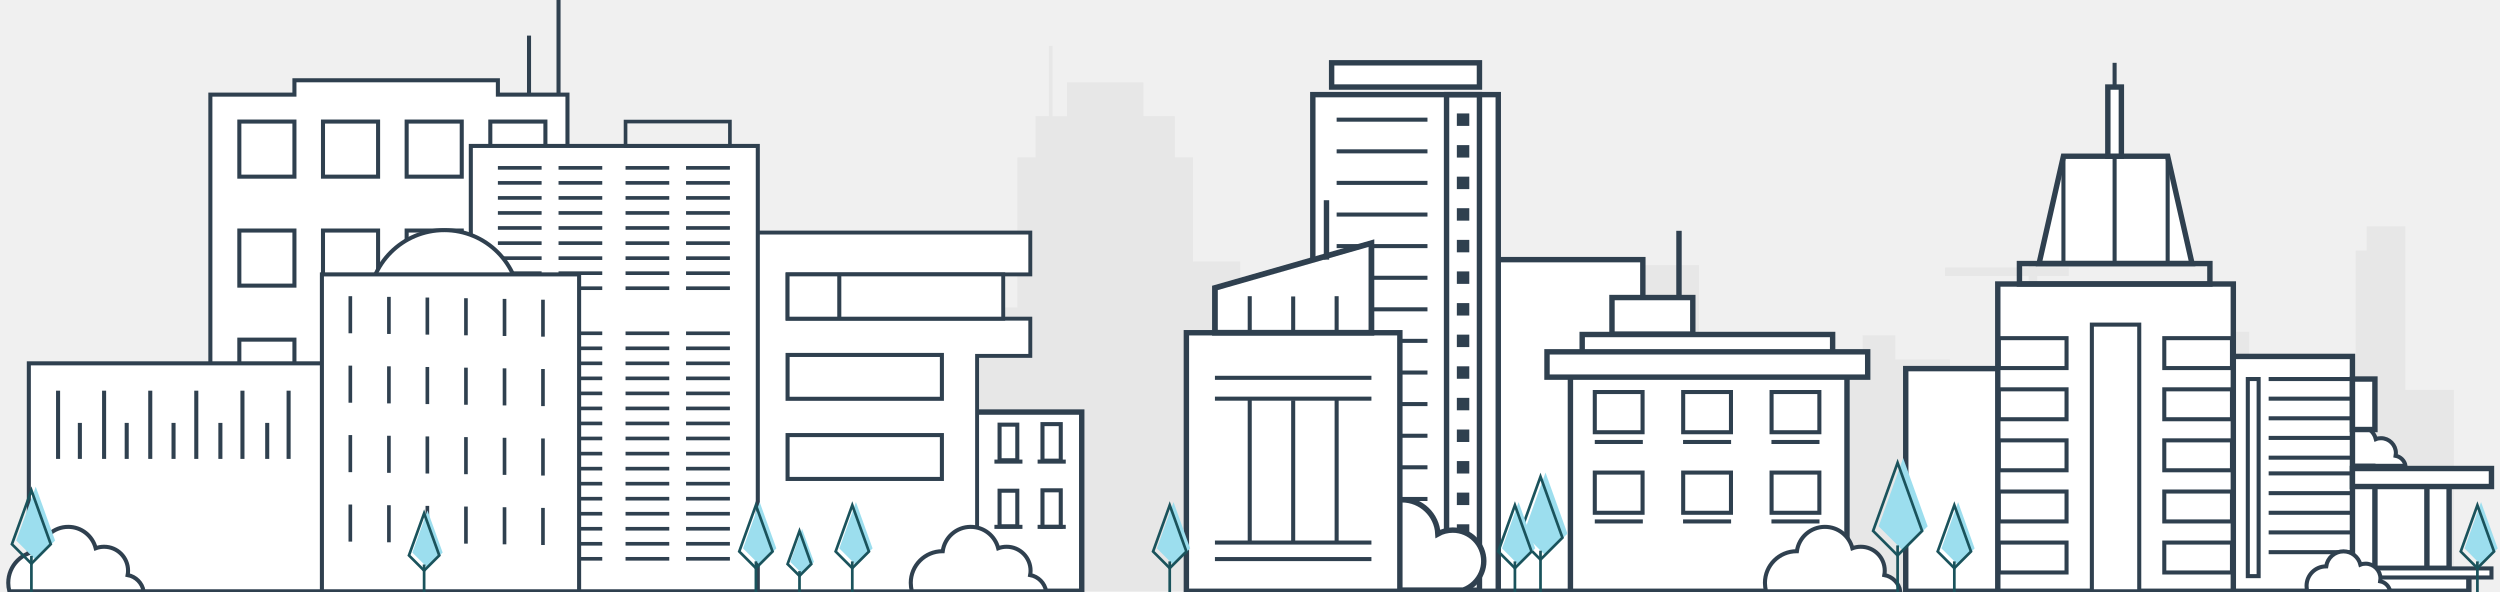
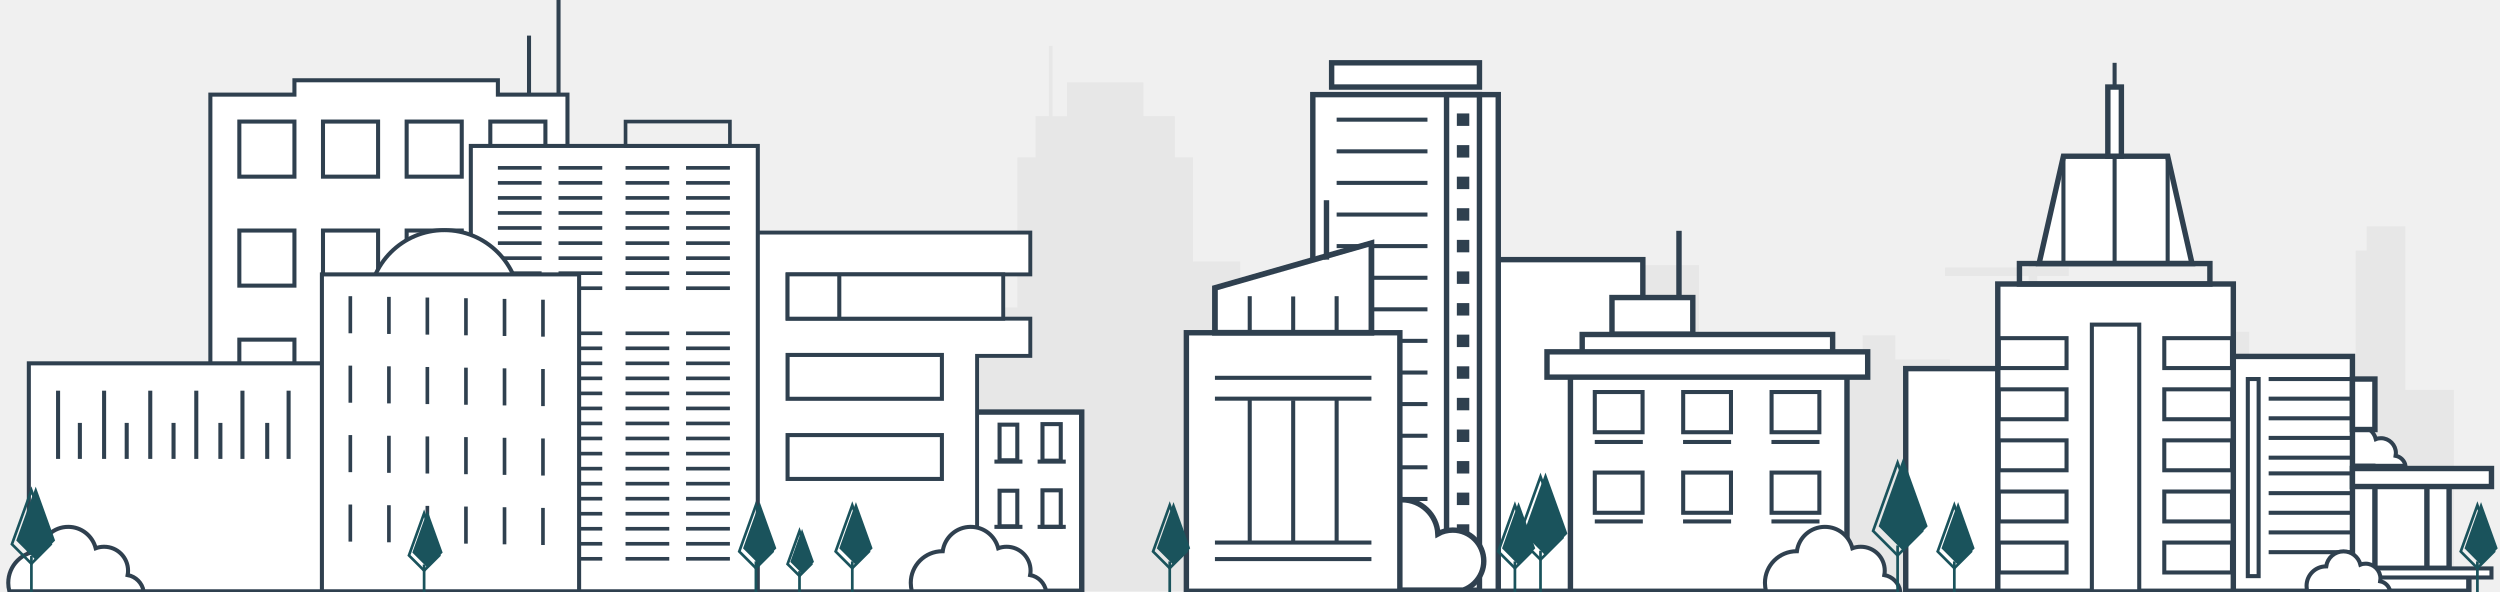
<svg xmlns="http://www.w3.org/2000/svg" version="1.1" id="Layer_1" x="0px" y="0px" viewBox="0 0 1846.8 436.8" style="enable-background:new 0 0 1846.8 436.8;" xml:space="preserve">
  <style type="text/css">
	.st0{fill:#FFFFFF;stroke:#2F404F;stroke-width:3;stroke-miterlimit:10;}
	.st1{opacity:0.4;fill:#D9D9D9;enable-background:new    ;}
	.st2{fill:#FFFFFF;stroke:#2F404F;stroke-width:4;stroke-miterlimit:10;}
	.st3{fill:#FFFFFF;stroke:#2F404F;stroke-width:3.009;stroke-miterlimit:10;}
	.st4{fill:#FFFFFF;stroke:#2F404F;stroke-width:2.893;stroke-miterlimit:10;}
	.st5{fill:none;stroke:#2F404F;stroke-width:2.698;stroke-miterlimit:10;}
	.st6{fill:none;stroke:#2F404F;stroke-width:3;stroke-miterlimit:10;}
	.st7{fill:none;stroke:#2F404F;stroke-width:4;stroke-miterlimit:10;}
	.st8{fill:#2F404F;}
	.st9{fill:#FFFFFF;stroke:#2F404F;stroke-width:2.522;stroke-miterlimit:10;}
	.st10{fill:#FFFFFF;stroke:#2F404F;stroke-width:4.243;stroke-miterlimit:10;}
- 	.st11{fill:#9CDEEE;}
+ 	.st11{fill:#1A535C;}
	.st12{fill:none;stroke:#1A535C;stroke-width:2;stroke-miterlimit:10;}
</style>
  <polygon class="st0" points="367.8,69.9 367.8,59.3 217.5,59.3 217.5,69.9 155.4,69.9 155.4,436.8 419.2,436.8 419.2,69.9 " />
  <rect x="176.8" y="250.9" class="st0" width="40.7" height="40.7" />
  <rect x="21.3" y="268.4" class="st0" width="258" height="168.4" />
  <rect x="176.8" y="89.8" class="st0" width="40.7" height="40.7" />
  <rect x="238.6" y="89.8" class="st0" width="40.7" height="40.7" />
  <rect x="300.4" y="89.8" class="st0" width="40.7" height="40.7" />
  <rect x="362.2" y="89.8" class="st0" width="40.7" height="40.7" />
  <rect x="176.8" y="170.3" class="st0" width="40.7" height="40.7" />
  <rect x="238.6" y="170.3" class="st0" width="40.7" height="40.7" />
  <rect x="300.4" y="170.3" class="st0" width="40.7" height="40.7" />
  <rect x="362.2" y="170.3" class="st0" width="40.7" height="40.7" />
  <path class="st1" d="M1812.7,436.8V288h-35.8V167.2h-28.6v17.9h-8.1v100.2h-12.5v7.2h-12.5v-13.4h-28.6v-9.8h19.7V263h-44.7v-17.9  h-25.1v-8.9h5.4V229h-5.4v-2.7h-6.3v2.7h-36.7v7.2h36.7v8.9h-8.1v30.4h-86.8v-40.3h-30.4v-31.3h23.3v-6.3h-23.3V194h-6.3v3.6h-61.7  v6.3h61.7v31.3h-7.2v21.5h-6.3v25.9h-44.7v-17h-40.3v-17.9h-24.2v17.9h-11.6v-2.7h-10.7v-15.2h-5.4v15.2h-50.1v6.3h50.1v10.7h-42.1  v18.8h-36.7v-33.1h-14.3v-69.8h-76.9v51h-8.1v27.7h-29.3v-20.6H1037v-10.6h-19.7v-11.6h-85v11.6h-16.1v-50.1h-34.9v-77h-13.4V85.8  h-23.3v-25h-56.4v25.1h-10.7v-52h-2.7v51.9H765v30.4h-13.4v110.9H643.3v26.8H540.4v27.7l-21-0.2l0,0v-43.7l-41.8-0.5l0.2-62.9h-34.9  v7.2h-15.2v134.2h-20.6v16.1h-27.7v104.9 M1661.5,269.2h18.8v9.8h-18.8V269.2z M1353.7,269.2h10.7v10.7h-10.7V269.2z" />
  <rect x="1712.8" y="425.5" class="st2" width="111" height="11.3" />
  <path class="st3" d="M1753.3,344.1h23.7c-0.6-3.7-3.6-6.7-7.3-7.4c0.1-0.6,0.2-1.3,0.2-2c0-6-4.9-11-11-11c-1.3,0-2.6,0.2-3.8,0.7  c-1.4-5.6-6.5-9.8-12.5-9.8c-6.5,0-11.9,4.8-12.8,11.1h-0.1c-8,0-14.4,6.5-14.4,14.4c0,1.3,0.2,2.6,0.5,3.8h27.9h9.6V344.1z" />
  <rect x="695.8" y="304.4" class="st2" width="103.3" height="132.4" />
  <rect x="1712.8" y="347.4" class="st2" width="96.4" height="72.4" />
  <rect x="1623.8" y="263.3" class="st2" width="114" height="173.5" />
  <rect x="1072" y="191.8" class="st2" width="141.6" height="245" />
  <polygon class="st4" points="721.8,436.8 535.8,436.8 535.8,171.8 761.1,171.8 761.1,202.7 581.8,202.7 581.8,235.4 761.1,235.4   761.1,262.9 721.8,262.9 " />
  <rect x="347.8" y="107.8" class="st0" width="212" height="329" />
  <rect x="969.8" y="69.9" class="st2" width="137" height="366.9" />
  <rect x="1160.1" y="272.3" class="st2" width="204.3" height="164.5" />
  <rect x="1407.8" y="272.3" class="st2" width="136" height="164.5" />
  <rect x="1475.8" y="209.8" class="st2" width="174" height="227" />
  <line class="st5" x1="367.8" y1="124" x2="400.1" y2="124" />
  <line class="st5" x1="412.6" y1="124" x2="444.9" y2="124" />
  <line class="st5" x1="462.1" y1="124" x2="494.4" y2="124" />
  <line class="st5" x1="506.8" y1="124" x2="539.2" y2="124" />
  <line class="st5" x1="367.8" y1="135.1" x2="400.1" y2="135.1" />
  <line class="st5" x1="412.6" y1="135.1" x2="444.9" y2="135.1" />
  <line class="st5" x1="462.1" y1="135.1" x2="494.4" y2="135.1" />
  <line class="st5" x1="506.8" y1="135.1" x2="539.2" y2="135.1" />
  <line class="st5" x1="367.8" y1="146.2" x2="400.1" y2="146.2" />
  <line class="st5" x1="412.6" y1="146.2" x2="444.9" y2="146.2" />
  <line class="st5" x1="462.1" y1="146.2" x2="494.4" y2="146.2" />
  <line class="st5" x1="506.8" y1="146.2" x2="539.2" y2="146.2" />
  <line class="st5" x1="367.8" y1="157.3" x2="400.1" y2="157.3" />
  <line class="st5" x1="412.6" y1="157.3" x2="444.9" y2="157.3" />
  <line class="st5" x1="462.1" y1="157.3" x2="494.4" y2="157.3" />
  <line class="st5" x1="506.8" y1="157.3" x2="539.2" y2="157.3" />
  <line class="st5" x1="367.8" y1="168.4" x2="400.1" y2="168.4" />
  <line class="st5" x1="412.6" y1="168.4" x2="444.9" y2="168.4" />
  <line class="st5" x1="462.1" y1="168.4" x2="494.4" y2="168.4" />
  <line class="st5" x1="506.8" y1="168.4" x2="539.2" y2="168.4" />
  <line class="st5" x1="367.8" y1="179.6" x2="400.1" y2="179.6" />
  <line class="st5" x1="412.6" y1="179.6" x2="444.9" y2="179.6" />
  <line class="st5" x1="462.1" y1="179.6" x2="494.4" y2="179.6" />
  <line class="st5" x1="506.8" y1="179.6" x2="539.2" y2="179.6" />
  <line class="st5" x1="367.8" y1="190.7" x2="400.1" y2="190.7" />
  <line class="st5" x1="412.6" y1="190.7" x2="444.9" y2="190.7" />
  <line class="st5" x1="462.1" y1="190.7" x2="494.4" y2="190.7" />
  <line class="st5" x1="506.8" y1="190.7" x2="539.2" y2="190.7" />
  <line class="st5" x1="367.8" y1="201.8" x2="400.1" y2="201.8" />
  <line class="st5" x1="412.6" y1="201.8" x2="444.9" y2="201.8" />
  <line class="st5" x1="462.1" y1="201.8" x2="494.4" y2="201.8" />
  <line class="st5" x1="506.8" y1="201.8" x2="539.2" y2="201.8" />
  <line class="st5" x1="367.8" y1="212.9" x2="400.1" y2="212.9" />
  <line class="st5" x1="412.6" y1="212.9" x2="444.9" y2="212.9" />
  <line class="st5" x1="462.1" y1="212.9" x2="494.4" y2="212.9" />
  <line class="st5" x1="506.8" y1="212.9" x2="539.2" y2="212.9" />
  <line class="st5" x1="367.8" y1="246.2" x2="400.1" y2="246.2" />
  <line class="st5" x1="412.6" y1="246.2" x2="444.9" y2="246.2" />
  <line class="st5" x1="462.1" y1="246.2" x2="494.4" y2="246.2" />
  <line class="st5" x1="367.8" y1="257.3" x2="400.1" y2="257.3" />
  <line class="st5" x1="412.6" y1="257.3" x2="444.9" y2="257.3" />
  <line class="st5" x1="462.1" y1="257.3" x2="494.4" y2="257.3" />
  <line class="st5" x1="506.8" y1="257.3" x2="539.2" y2="257.3" />
  <line class="st5" x1="367.8" y1="268.4" x2="400.1" y2="268.4" />
  <line class="st5" x1="412.6" y1="268.4" x2="444.9" y2="268.4" />
  <line class="st5" x1="462.1" y1="268.4" x2="494.4" y2="268.4" />
  <line class="st5" x1="506.8" y1="268.4" x2="539.2" y2="268.4" />
  <line class="st5" x1="367.8" y1="279.5" x2="400.1" y2="279.5" />
  <line class="st5" x1="412.6" y1="279.5" x2="444.9" y2="279.5" />
  <line class="st5" x1="462.1" y1="279.5" x2="494.4" y2="279.5" />
  <line class="st5" x1="506.8" y1="279.5" x2="539.2" y2="279.5" />
  <line class="st5" x1="367.8" y1="290.6" x2="400.1" y2="290.6" />
  <line class="st5" x1="412.6" y1="290.6" x2="444.9" y2="290.6" />
  <line class="st5" x1="462.1" y1="290.6" x2="494.4" y2="290.6" />
  <line class="st5" x1="506.8" y1="290.6" x2="539.2" y2="290.6" />
  <line class="st5" x1="367.8" y1="301.7" x2="400.1" y2="301.7" />
  <line class="st5" x1="412.6" y1="301.7" x2="444.9" y2="301.7" />
  <line class="st5" x1="462.1" y1="301.7" x2="494.4" y2="301.7" />
  <line class="st5" x1="506.8" y1="301.7" x2="539.2" y2="301.7" />
  <line class="st5" x1="367.8" y1="312.8" x2="400.1" y2="312.8" />
  <line class="st5" x1="412.6" y1="312.8" x2="444.9" y2="312.8" />
  <line class="st5" x1="462.1" y1="312.8" x2="494.4" y2="312.8" />
  <line class="st5" x1="506.8" y1="312.8" x2="539.2" y2="312.8" />
  <line class="st5" x1="367.8" y1="323.9" x2="400.1" y2="323.9" />
  <line class="st5" x1="412.6" y1="323.9" x2="444.9" y2="323.9" />
  <line class="st5" x1="462.1" y1="323.9" x2="494.4" y2="323.9" />
  <line class="st5" x1="506.8" y1="323.9" x2="539.2" y2="323.9" />
  <line class="st5" x1="367.8" y1="335.1" x2="400.1" y2="335.1" />
  <line class="st5" x1="412.6" y1="335.1" x2="444.9" y2="335.1" />
  <line class="st5" x1="462.1" y1="335.1" x2="494.4" y2="335.1" />
  <line class="st5" x1="506.8" y1="335.1" x2="539.2" y2="335.1" />
  <line class="st5" x1="367.8" y1="346.2" x2="400.1" y2="346.2" />
  <line class="st5" x1="412.6" y1="346.2" x2="444.9" y2="346.2" />
  <line class="st5" x1="462.1" y1="346.2" x2="494.4" y2="346.2" />
  <line class="st5" x1="506.8" y1="346.2" x2="539.2" y2="346.2" />
  <line class="st5" x1="367.8" y1="357.3" x2="400.1" y2="357.3" />
  <line class="st5" x1="412.6" y1="357.3" x2="444.9" y2="357.3" />
  <line class="st5" x1="462.1" y1="357.3" x2="494.4" y2="357.3" />
  <line class="st5" x1="506.8" y1="357.3" x2="539.2" y2="357.3" />
  <line class="st5" x1="367.8" y1="368.4" x2="400.1" y2="368.4" />
  <line class="st5" x1="412.6" y1="368.4" x2="444.9" y2="368.4" />
  <line class="st5" x1="462.1" y1="368.4" x2="494.4" y2="368.4" />
  <line class="st5" x1="506.8" y1="368.4" x2="539.2" y2="368.4" />
  <line class="st5" x1="367.8" y1="379.5" x2="400.1" y2="379.5" />
  <line class="st5" x1="412.6" y1="379.5" x2="444.9" y2="379.5" />
  <line class="st5" x1="462.1" y1="379.5" x2="494.4" y2="379.5" />
  <line class="st5" x1="506.8" y1="379.5" x2="539.2" y2="379.5" />
  <line class="st5" x1="367.8" y1="390.6" x2="400.1" y2="390.6" />
  <line class="st5" x1="412.6" y1="390.6" x2="444.9" y2="390.6" />
  <line class="st5" x1="462.1" y1="390.6" x2="494.4" y2="390.6" />
  <line class="st5" x1="506.8" y1="390.6" x2="539.2" y2="390.6" />
  <line class="st5" x1="367.8" y1="401.7" x2="400.1" y2="401.7" />
  <line class="st5" x1="412.6" y1="401.7" x2="444.9" y2="401.7" />
  <line class="st5" x1="462.1" y1="401.7" x2="494.4" y2="401.7" />
  <line class="st5" x1="506.8" y1="401.7" x2="539.2" y2="401.7" />
  <line class="st5" x1="367.8" y1="412.8" x2="400.1" y2="412.8" />
  <line class="st5" x1="412.6" y1="412.8" x2="444.9" y2="412.8" />
  <line class="st5" x1="462.1" y1="412.8" x2="494.4" y2="412.8" />
  <line class="st5" x1="506.8" y1="412.8" x2="539.2" y2="412.8" />
  <line class="st5" x1="506.8" y1="246.2" x2="539.2" y2="246.2" />
  <circle class="st0" cx="328.2" cy="225.8" r="55.8" />
  <rect x="237.8" y="202.7" class="st0" width="190" height="234.1" />
  <path class="st3" d="M734.4,436.8h38.4c-1-6.1-5.8-10.9-11.8-12c0.2-1,0.3-2.1,0.3-3.2c0-9.8-7.9-17.7-17.7-17.7  c-2.2,0-4.3,0.4-6.2,1.1c-2.3-9.1-10.5-15.8-20.3-15.8c-10.6,0-19.3,7.8-20.7,18c-0.1,0-0.1,0-0.2,0c-12.9,0-23.4,10.5-23.4,23.4  c0,2.1,0.3,4.2,0.8,6.2h45.1H734.4z" />
  <path class="st3" d="M67.7,436.8h38.4c-1-6.1-5.8-10.9-11.8-12c0.2-1,0.3-2.1,0.3-3.2c0-9.8-7.9-17.7-17.7-17.7  c-2.2,0-4.3,0.4-6.2,1.1c-2.3-9.1-10.5-15.8-20.3-15.8c-10.6,0-19.3,7.8-20.7,18c-0.1,0-0.1,0-0.2,0c-12.9,0-23.4,10.5-23.4,23.4  c0,2.1,0.3,4.2,0.8,6.2H52H67.7z" />
  <path class="st3" d="M1365.3,436.8h38.5c-1-6.1-5.8-10.9-11.8-12c0.2-1,0.3-2.1,0.3-3.2c0-9.8-7.9-17.7-17.7-17.7  c-2.2,0-4.3,0.4-6.2,1.1c-2.3-9.1-10.5-15.8-20.3-15.8c-10.6,0-19.3,7.8-20.7,18c-0.1,0-0.1,0-0.2,0c-12.9,0-23.4,10.5-23.4,23.4  c0,2.1,0.3,4.2,0.8,6.2h45.1H1365.3z" />
  <rect x="462.1" y="89.8" class="st5" width="77.1" height="18" />
  <g>
    <line class="st5" x1="258.8" y1="218.8" x2="258.8" y2="246.2" />
    <line class="st5" x1="287.3" y1="219.3" x2="287.3" y2="246.7" />
    <line class="st5" x1="315.7" y1="219.8" x2="315.7" y2="247.2" />
    <line class="st5" x1="344.2" y1="220.3" x2="344.2" y2="247.7" />
    <line class="st5" x1="372.7" y1="220.8" x2="372.7" y2="248.2" />
    <line class="st5" x1="401.1" y1="221.4" x2="401.1" y2="248.7" />
  </g>
  <g>
    <line class="st5" x1="258.8" y1="270.1" x2="258.8" y2="297.5" />
    <line class="st5" x1="287.3" y1="270.6" x2="287.3" y2="298" />
    <line class="st5" x1="315.7" y1="271.1" x2="315.7" y2="298.5" />
    <line class="st5" x1="344.2" y1="271.6" x2="344.2" y2="299" />
    <line class="st5" x1="372.7" y1="272.1" x2="372.7" y2="299.5" />
    <line class="st5" x1="401.1" y1="272.6" x2="401.1" y2="300" />
  </g>
  <g>
    <line class="st5" x1="258.8" y1="321.4" x2="258.8" y2="348.8" />
    <line class="st5" x1="287.3" y1="321.9" x2="287.3" y2="349.3" />
    <line class="st5" x1="315.7" y1="322.4" x2="315.7" y2="349.8" />
    <line class="st5" x1="344.2" y1="322.9" x2="344.2" y2="350.3" />
    <line class="st5" x1="372.7" y1="323.4" x2="372.7" y2="350.8" />
    <line class="st5" x1="401.1" y1="323.9" x2="401.1" y2="351.3" />
  </g>
  <g>
    <line class="st5" x1="258.8" y1="372.7" x2="258.8" y2="400.1" />
    <line class="st5" x1="287.3" y1="373.2" x2="287.3" y2="400.6" />
    <line class="st5" x1="315.7" y1="373.7" x2="315.7" y2="401.1" />
    <line class="st5" x1="344.2" y1="374.2" x2="344.2" y2="401.6" />
    <line class="st5" x1="372.7" y1="374.7" x2="372.7" y2="402.1" />
    <line class="st5" x1="401.1" y1="375.2" x2="401.1" y2="402.6" />
  </g>
  <rect x="581.8" y="321.4" class="st0" width="114" height="32.4" />
  <rect x="581.8" y="262.2" class="st0" width="114" height="32.4" />
  <rect x="1545.3" y="239.8" class="st0" width="35" height="197" />
  <rect x="1476.6" y="249.8" class="st0" width="50" height="22.1" />
  <rect x="1476.6" y="287.6" class="st0" width="50" height="22.1" />
  <rect x="1476.6" y="325.3" class="st0" width="50" height="22.1" />
  <rect x="1476.6" y="363.1" class="st0" width="50" height="22.1" />
  <rect x="1476.6" y="400.8" class="st0" width="50" height="22.1" />
  <rect x="1598.8" y="249.8" class="st0" width="50" height="22.1" />
  <rect x="1598.8" y="287.6" class="st0" width="50" height="22.1" />
  <rect x="1598.8" y="325.3" class="st0" width="50" height="22.1" />
  <rect x="1598.8" y="363.1" class="st0" width="50" height="22.1" />
  <rect x="1598.8" y="400.8" class="st0" width="50" height="22.1" />
  <line class="st6" x1="1675.9" y1="280" x2="1737.8" y2="280" />
  <line class="st6" x1="1675.9" y1="294.5" x2="1737.8" y2="294.5" />
  <line class="st6" x1="1675.9" y1="309" x2="1737.8" y2="309" />
  <line class="st6" x1="1675.9" y1="323.5" x2="1737.8" y2="323.5" />
  <line class="st6" x1="1675.9" y1="338.1" x2="1737.8" y2="338.1" />
  <line class="st6" x1="1675.9" y1="349.7" x2="1737.8" y2="349.7" />
  <line class="st6" x1="1675.9" y1="364.3" x2="1737.8" y2="364.3" />
  <line class="st6" x1="1675.9" y1="378.8" x2="1737.8" y2="378.8" />
  <line class="st6" x1="1675.9" y1="393.3" x2="1737.8" y2="393.3" />
  <line class="st6" x1="1675.9" y1="407.9" x2="1737.8" y2="407.9" />
  <rect x="1068.6" y="69.9" class="st7" width="24.3" height="366.1" />
  <rect x="1076.2" y="83.8" class="st8" width="9.2" height="9.2" />
  <rect x="1076.2" y="107.2" class="st8" width="9.2" height="9.2" />
  <rect x="1076.2" y="130.5" class="st8" width="9.2" height="9.2" />
  <rect x="1076.2" y="153.8" class="st8" width="9.2" height="9.2" />
  <rect x="1076.2" y="177.2" class="st8" width="9.2" height="9.2" />
  <rect x="1076.2" y="200.5" class="st8" width="9.2" height="9.2" />
  <rect x="1076.2" y="223.9" class="st8" width="9.2" height="9.2" />
  <rect x="1076.2" y="247.2" class="st8" width="9.2" height="9.2" />
  <rect x="1076.2" y="270.6" class="st8" width="9.2" height="9.2" />
  <rect x="1076.2" y="293.9" class="st8" width="9.2" height="9.2" />
  <rect x="1076.2" y="317.3" class="st8" width="9.2" height="9.2" />
  <rect x="1076.2" y="340.6" class="st8" width="9.2" height="9.2" />
  <rect x="1076.2" y="363.9" class="st8" width="9.2" height="9.2" />
  <rect x="1076.2" y="387.3" class="st8" width="9.2" height="9.2" />
  <rect x="1076.2" y="410.6" class="st8" width="9.2" height="9.2" />
  <line class="st6" x1="1054.5" y1="88.4" x2="987.4" y2="88.4" />
  <line class="st6" x1="1054.5" y1="111.8" x2="987.4" y2="111.8" />
  <line class="st6" x1="1054.5" y1="135.1" x2="987.4" y2="135.1" />
  <line class="st6" x1="1054.5" y1="158.5" x2="987.4" y2="158.5" />
  <line class="st6" x1="1054.5" y1="181.8" x2="987.4" y2="181.8" />
  <line class="st6" x1="1054.5" y1="205.2" x2="987.4" y2="205.2" />
  <line class="st6" x1="1054.5" y1="228.5" x2="987.4" y2="228.5" />
  <line class="st6" x1="1054.5" y1="251.8" x2="987.4" y2="251.8" />
  <line class="st6" x1="1054.5" y1="275.2" x2="987.4" y2="275.2" />
  <line class="st6" x1="1054.5" y1="298.5" x2="987.4" y2="298.5" />
  <line class="st6" x1="1054.5" y1="321.9" x2="987.4" y2="321.9" />
  <line class="st6" x1="1054.5" y1="345.2" x2="987.4" y2="345.2" />
  <line class="st6" x1="1054.5" y1="368.6" x2="987.4" y2="368.6" />
  <line class="st6" x1="1054.5" y1="391.9" x2="987.4" y2="391.9" />
  <rect x="886.2" y="351.1" class="st9" width="144" height="85.7" />
  <path class="st2" d="M1094.4,423.1c1.1-2.7,1.7-5.6,1.7-8.6c0-12.6-10.2-22.9-22.9-22.9c-4,0-7.8,1-11,2.8  c-0.7-14-12.3-25.2-26.5-25.2c-14.6,0-26.5,11.9-26.5,26.5c0,1.8,0.2,3.5,0.5,5.2c-10.6,1.3-18.8,10.4-18.8,21.3  c0,5.2,1.9,10,5,13.7h65.6h19.5C1087,433.8,1091.9,429,1094.4,423.1" />
  <rect x="876.4" y="245.8" class="st2" width="157.7" height="191" />
  <polygon class="st10" points="1013.1,245.8 897.5,245.8 897.5,212.7 1013.1,179.6 " />
  <line class="st6" x1="897.5" y1="279.1" x2="1013.1" y2="279.1" />
  <line class="st6" x1="897.5" y1="294.5" x2="1013.1" y2="294.5" />
  <line class="st6" x1="897.5" y1="400.8" x2="1013.1" y2="400.8" />
  <line class="st6" x1="897.5" y1="413" x2="1013.1" y2="413" />
  <g>
    <line class="st6" x1="955.3" y1="295.7" x2="955.3" y2="401.2" />
    <line class="st6" x1="923.2" y1="294.9" x2="923.2" y2="401.2" />
    <line class="st6" x1="987.4" y1="294.9" x2="987.4" y2="401.2" />
  </g>
  <g>
    <line class="st6" x1="955.3" y1="219" x2="955.3" y2="245.8" />
    <line class="st6" x1="923.2" y1="218.8" x2="923.2" y2="245.8" />
    <line class="st6" x1="987.4" y1="218.8" x2="987.4" y2="245.8" />
  </g>
  <rect x="1168.8" y="247.1" class="st2" width="185" height="18.7" />
  <line class="st7" x1="979.9" y1="147.9" x2="979.9" y2="191.8" />
  <rect x="1142.8" y="259.9" class="st2" width="236.9" height="18.7" />
  <rect x="1190.8" y="219.8" class="st2" width="59.7" height="27" />
  <rect x="1178.1" y="289.6" class="st0" width="35.3" height="29.7" />
  <rect x="1243.4" y="289.6" class="st0" width="35.3" height="29.7" />
  <rect x="1308.7" y="289.6" class="st0" width="35.3" height="29.7" />
  <rect x="1178.1" y="349.1" class="st0" width="35.3" height="29.7" />
  <rect x="1243.4" y="349.1" class="st0" width="35.3" height="29.7" />
  <rect x="1308.7" y="349.1" class="st0" width="35.3" height="29.7" />
  <line class="st6" x1="1178.1" y1="326.5" x2="1213.6" y2="326.5" />
  <line class="st6" x1="1243.3" y1="326.5" x2="1278.8" y2="326.5" />
  <line class="st6" x1="1308.6" y1="326.5" x2="1344.1" y2="326.5" />
  <line class="st6" x1="1178.1" y1="385.2" x2="1213.6" y2="385.2" />
  <line class="st6" x1="1243.3" y1="385.2" x2="1278.8" y2="385.2" />
  <line class="st6" x1="1308.6" y1="385.2" x2="1344.1" y2="385.2" />
  <rect x="1660.5" y="280" class="st6" width="8" height="145.6" />
  <rect x="1737.8" y="346.1" class="st2" width="102.7" height="13.3" />
  <rect x="1737.8" y="419.9" class="st0" width="102.7" height="6.7" />
  <line class="st7" x1="1792.8" y1="359.4" x2="1792.8" y2="419.9" />
  <line class="st7" x1="1754.4" y1="359.4" x2="1754.4" y2="419.9" />
  <line class="st7" x1="1240.3" y1="170.5" x2="1240.3" y2="219" />
  <rect x="1737.8" y="280" class="st2" width="16.6" height="37.3" />
  <rect x="738.4" y="313.7" class="st0" width="13.1" height="26.3" />
  <rect x="770.1" y="313.3" class="st0" width="13.5" height="27" />
  <g>
    <rect x="738.4" y="362.5" class="st0" width="13.1" height="26.3" />
    <rect x="770.1" y="362.2" class="st0" width="13.5" height="27" />
  </g>
  <line class="st6" x1="734.6" y1="341" x2="755.3" y2="341" />
  <line class="st6" x1="766.5" y1="341" x2="787.3" y2="341" />
  <line class="st6" x1="734.6" y1="389.2" x2="755.3" y2="389.2" />
  <line class="st6" x1="766.5" y1="389.2" x2="787.3" y2="389.2" />
  <rect x="983.7" y="46.4" class="st2" width="109.2" height="17.9" />
  <polygon class="st2" points="1619.3,194.7 1506.3,194.7 1524.3,115.4 1601.3,115.4 " />
  <rect x="1491.8" y="194.7" class="st7" width="140.7" height="15.1" />
  <line class="st6" x1="1524.3" y1="115.4" x2="1524.3" y2="194.7" />
  <line class="st6" x1="1601.3" y1="115.4" x2="1601.3" y2="194.7" />
  <line class="st6" x1="1562.1" y1="115.4" x2="1562.1" y2="194.7" />
  <rect x="1557.1" y="64.3" class="st2" width="10" height="51.1" />
  <line class="st6" x1="1562.1" y1="46.4" x2="1562.1" y2="64.3" />
  <path class="st3" d="M1741.9,436.8h23.7c-0.6-3.7-3.6-6.7-7.3-7.4c0.1-0.6,0.2-1.3,0.2-2c0-6-4.9-11-11-11c-1.3,0-2.6,0.2-3.8,0.7  c-1.4-5.6-6.5-9.8-12.5-9.8c-6.5,0-11.9,4.8-12.8,11.1h-0.1c-8,0-14.4,6.5-14.4,14.4c0,1.3,0.2,2.6,0.5,3.8h27.9h9.6V436.8z" />
  <rect x="581.8" y="202.7" class="st4" width="159.3" height="32.7" />
  <line class="st6" x1="620" y1="202.7" x2="620" y2="235.4" />
  <g id="tree">
    <g>
      <polygon class="st11" points="1141.7,349.1 1125.5,394.2 1141.7,410.4 1157.9,394.2   " />
      <g>
        <line class="st12" x1="1138" y1="406.8" x2="1138" y2="439.7" />
        <polygon class="st12" points="1138,352.1 1121.8,397.2 1138,413.4 1154.2,397.2    " />
      </g>
    </g>
    <g>
      <polygon class="st11" points="632.3,370.9 620,405.1 632.3,417.4 644.6,405.1   " />
      <g>
        <line class="st12" x1="629.6" y1="414.7" x2="629.6" y2="439.7" />
        <polygon class="st12" points="629.6,373.2 617.3,407.4 629.6,419.7 641.9,407.4    " />
      </g>
    </g>
    <g>
      <polygon class="st11" points="592.5,390.7 583.8,415.1 592.5,423.8 601.3,415.1   " />
      <g>
        <line class="st12" x1="590.6" y1="421.9" x2="590.6" y2="439.7" />
        <polygon class="st12" points="590.6,392.3 581.8,416.7 590.6,425.4 599.3,416.7    " />
      </g>
    </g>
    <g>
      <polygon class="st11" points="866.9,370.9 854.6,405.1 866.9,417.4 879.2,405.1   " />
      <g>
        <line class="st12" x1="864.1" y1="414.7" x2="864.1" y2="439.7" />
        <polygon class="st12" points="864.1,373.2 851.8,407.4 864.1,419.7 876.4,407.4    " />
      </g>
    </g>
    <g>
      <polygon class="st11" points="1121.8,370.9 1109.6,405.1 1121.8,417.4 1134.1,405.1   " />
      <g>
        <line class="st12" x1="1119.1" y1="414.7" x2="1119.1" y2="439.7" />
        <polygon class="st12" points="1119.1,373.2 1106.8,407.4 1119.1,419.7 1131.4,407.4    " />
      </g>
    </g>
    <g>
      <polygon class="st11" points="1446.5,370.9 1434.2,405.1 1446.5,417.4 1458.7,405.1   " />
      <g>
        <line class="st12" x1="1443.7" y1="414.7" x2="1443.7" y2="439.7" />
        <polygon class="st12" points="1443.7,373.2 1431.4,407.4 1443.7,419.7 1456,407.4    " />
      </g>
    </g>
    <g>
      <polygon class="st11" points="1405.9,338.4 1387.8,388.8 1405.9,406.9 1424,388.8   " />
      <g>
        <line class="st12" x1="1401.8" y1="402.9" x2="1401.8" y2="439.7" />
        <polygon class="st12" points="1401.8,341.8 1383.7,392.2 1401.8,410.3 1419.9,392.2    " />
      </g>
    </g>
    <g>
      <polygon class="st11" points="1832.8,370.9 1820.6,405.1 1832.8,417.4 1845.1,405.1   " />
      <g>
        <line class="st12" x1="1830.1" y1="414.7" x2="1830.1" y2="439.7" />
        <polygon class="st12" points="1830.1,373.2 1817.8,407.4 1830.1,419.7 1842.4,407.4    " />
      </g>
    </g>
    <g>
      <polygon class="st11" points="561.2,370.9 548.9,405.1 561.2,417.4 573.5,405.1   " />
      <g>
        <line class="st12" x1="558.4" y1="414.7" x2="558.4" y2="439.7" />
        <polygon class="st12" points="558.4,373.2 546.1,407.4 558.4,419.7 570.7,407.4    " />
      </g>
    </g>
    <g>
      <polygon class="st11" points="315.8,377.1 304.6,408.2 315.8,419.4 327,408.2   " />
      <g>
        <line class="st12" x1="313.3" y1="417" x2="313.3" y2="439.7" />
        <polygon class="st12" points="313.3,379.2 302.1,410.3 313.3,421.5 324.5,410.3    " />
      </g>
    </g>
  </g>
  <line class="st6" x1="390.8" y1="26.3" x2="390.8" y2="69.9" />
  <line class="st6" x1="412.6" y1="0" x2="412.6" y2="69.9" />
  <g>
    <polygon class="st11" points="26.4,359.5 12,399.3 26.4,413.7 40.7,399.3  " />
    <g>
      <line class="st12" x1="23.2" y1="410.6" x2="23.2" y2="439.7" />
      <polygon class="st12" points="23.2,362.2 8.8,402 23.2,416.4 37.5,402   " />
    </g>
  </g>
  <line class="st6" x1="42.9" y1="288.6" x2="42.9" y2="339" />
  <line class="st6" x1="59" y1="312.4" x2="59" y2="339" />
  <line class="st6" x1="93.6" y1="312.4" x2="93.6" y2="339" />
  <line class="st6" x1="128.2" y1="312.4" x2="128.2" y2="339" />
  <line class="st6" x1="162.8" y1="312.4" x2="162.8" y2="339" />
  <line class="st6" x1="197.4" y1="312.4" x2="197.4" y2="339" />
  <line class="st6" x1="76.9" y1="288.6" x2="76.9" y2="339" />
  <line class="st6" x1="111" y1="288.6" x2="111" y2="339" />
  <line class="st6" x1="145" y1="288.6" x2="145" y2="339" />
  <line class="st6" x1="179.1" y1="288.6" x2="179.1" y2="339" />
  <line class="st6" x1="213.2" y1="288.6" x2="213.2" y2="339" />
</svg>
